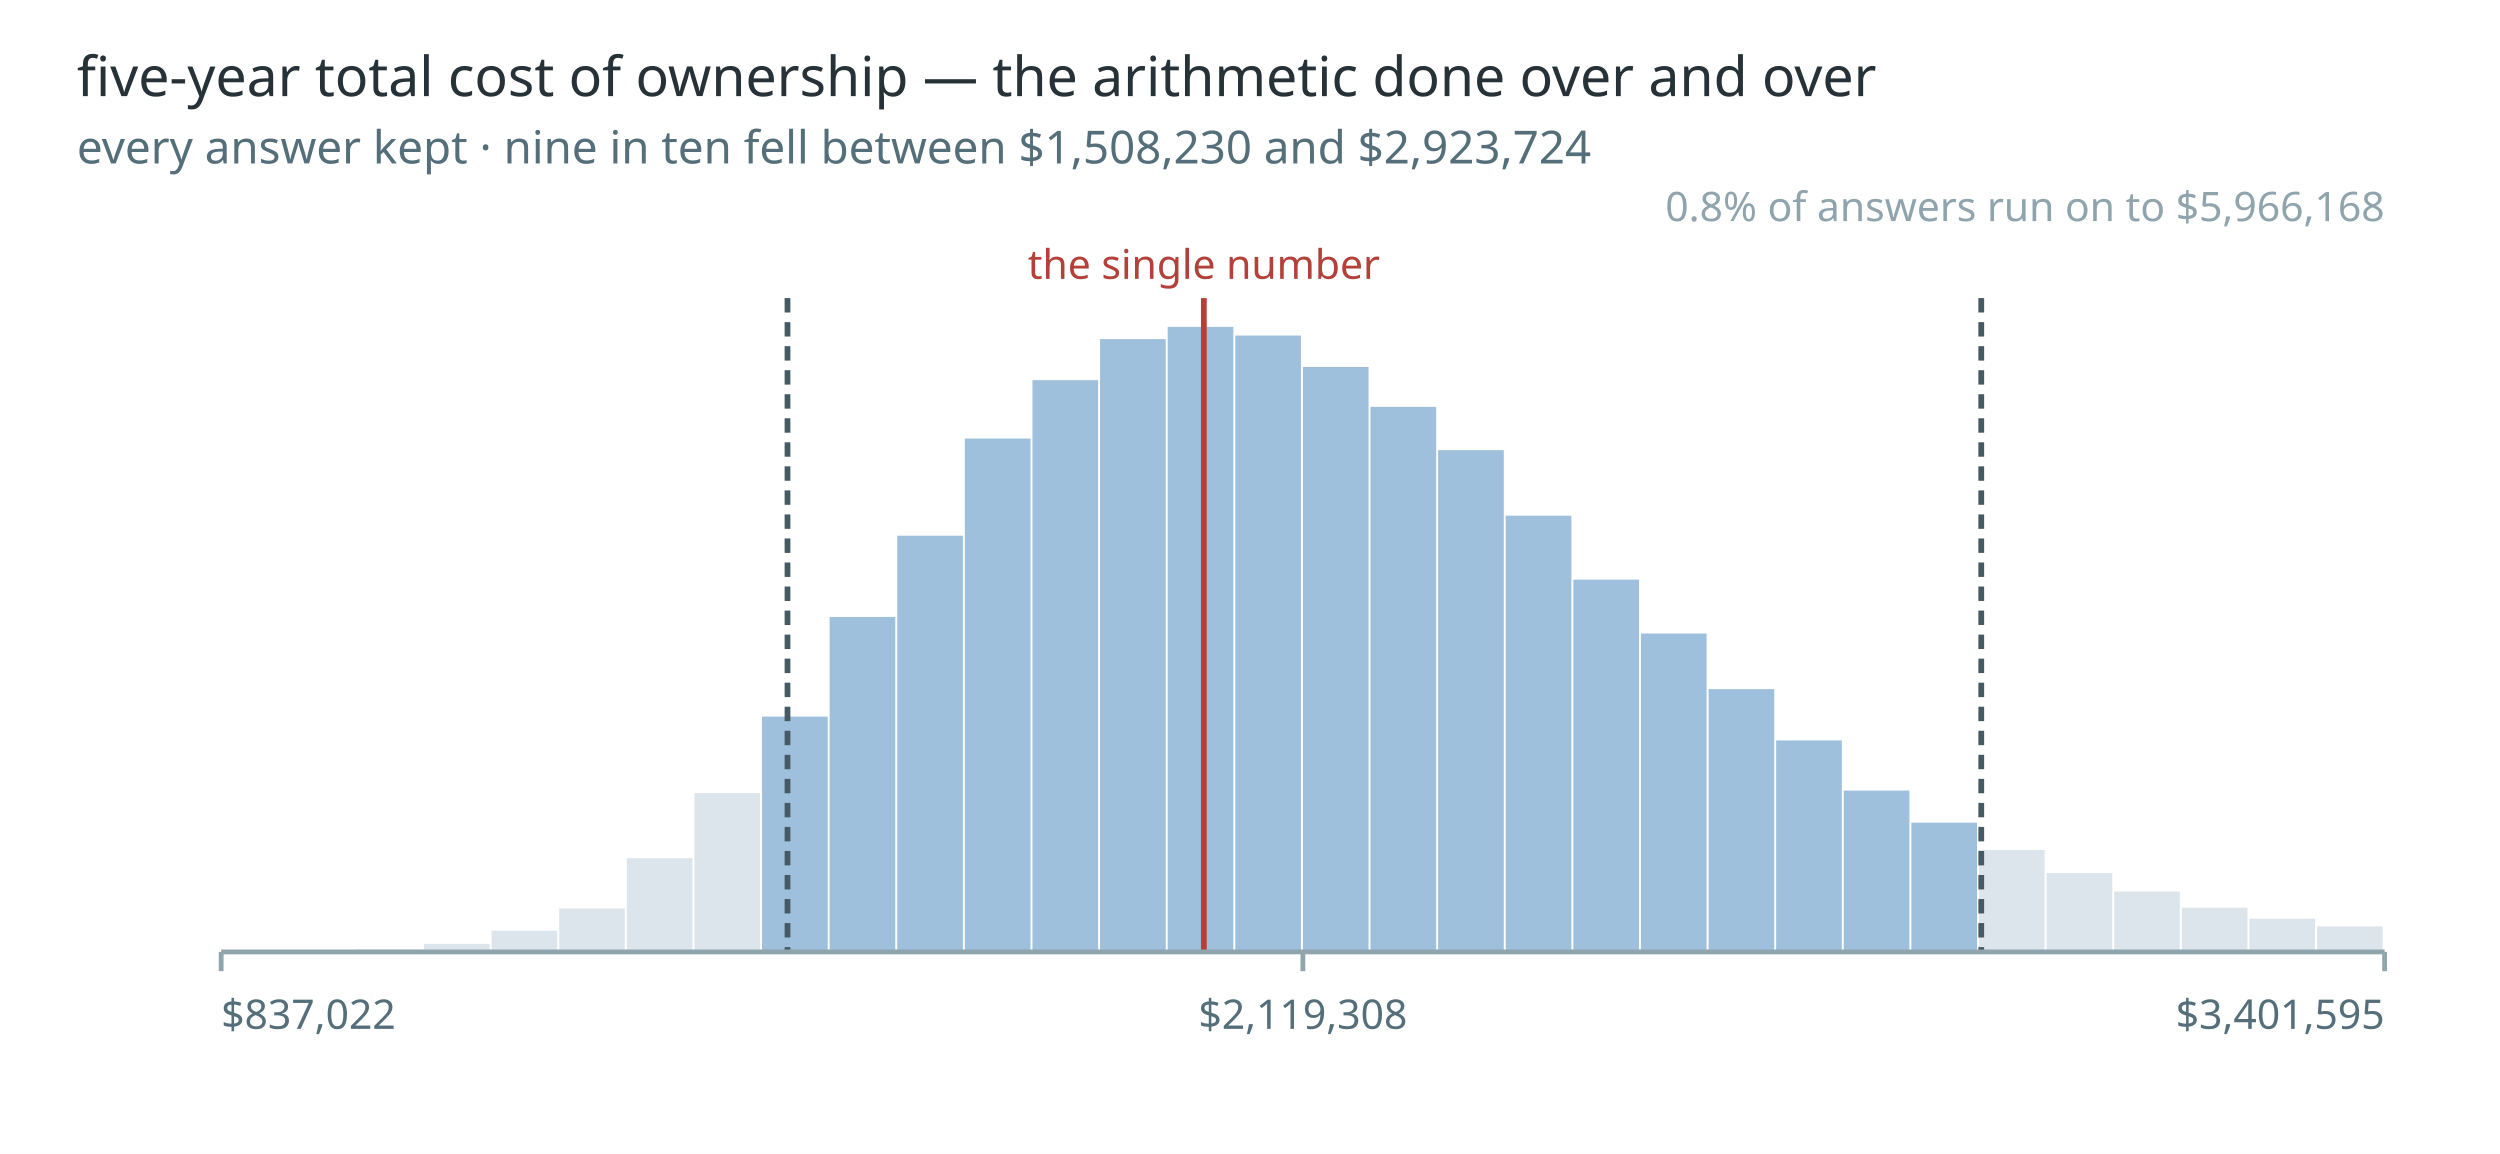
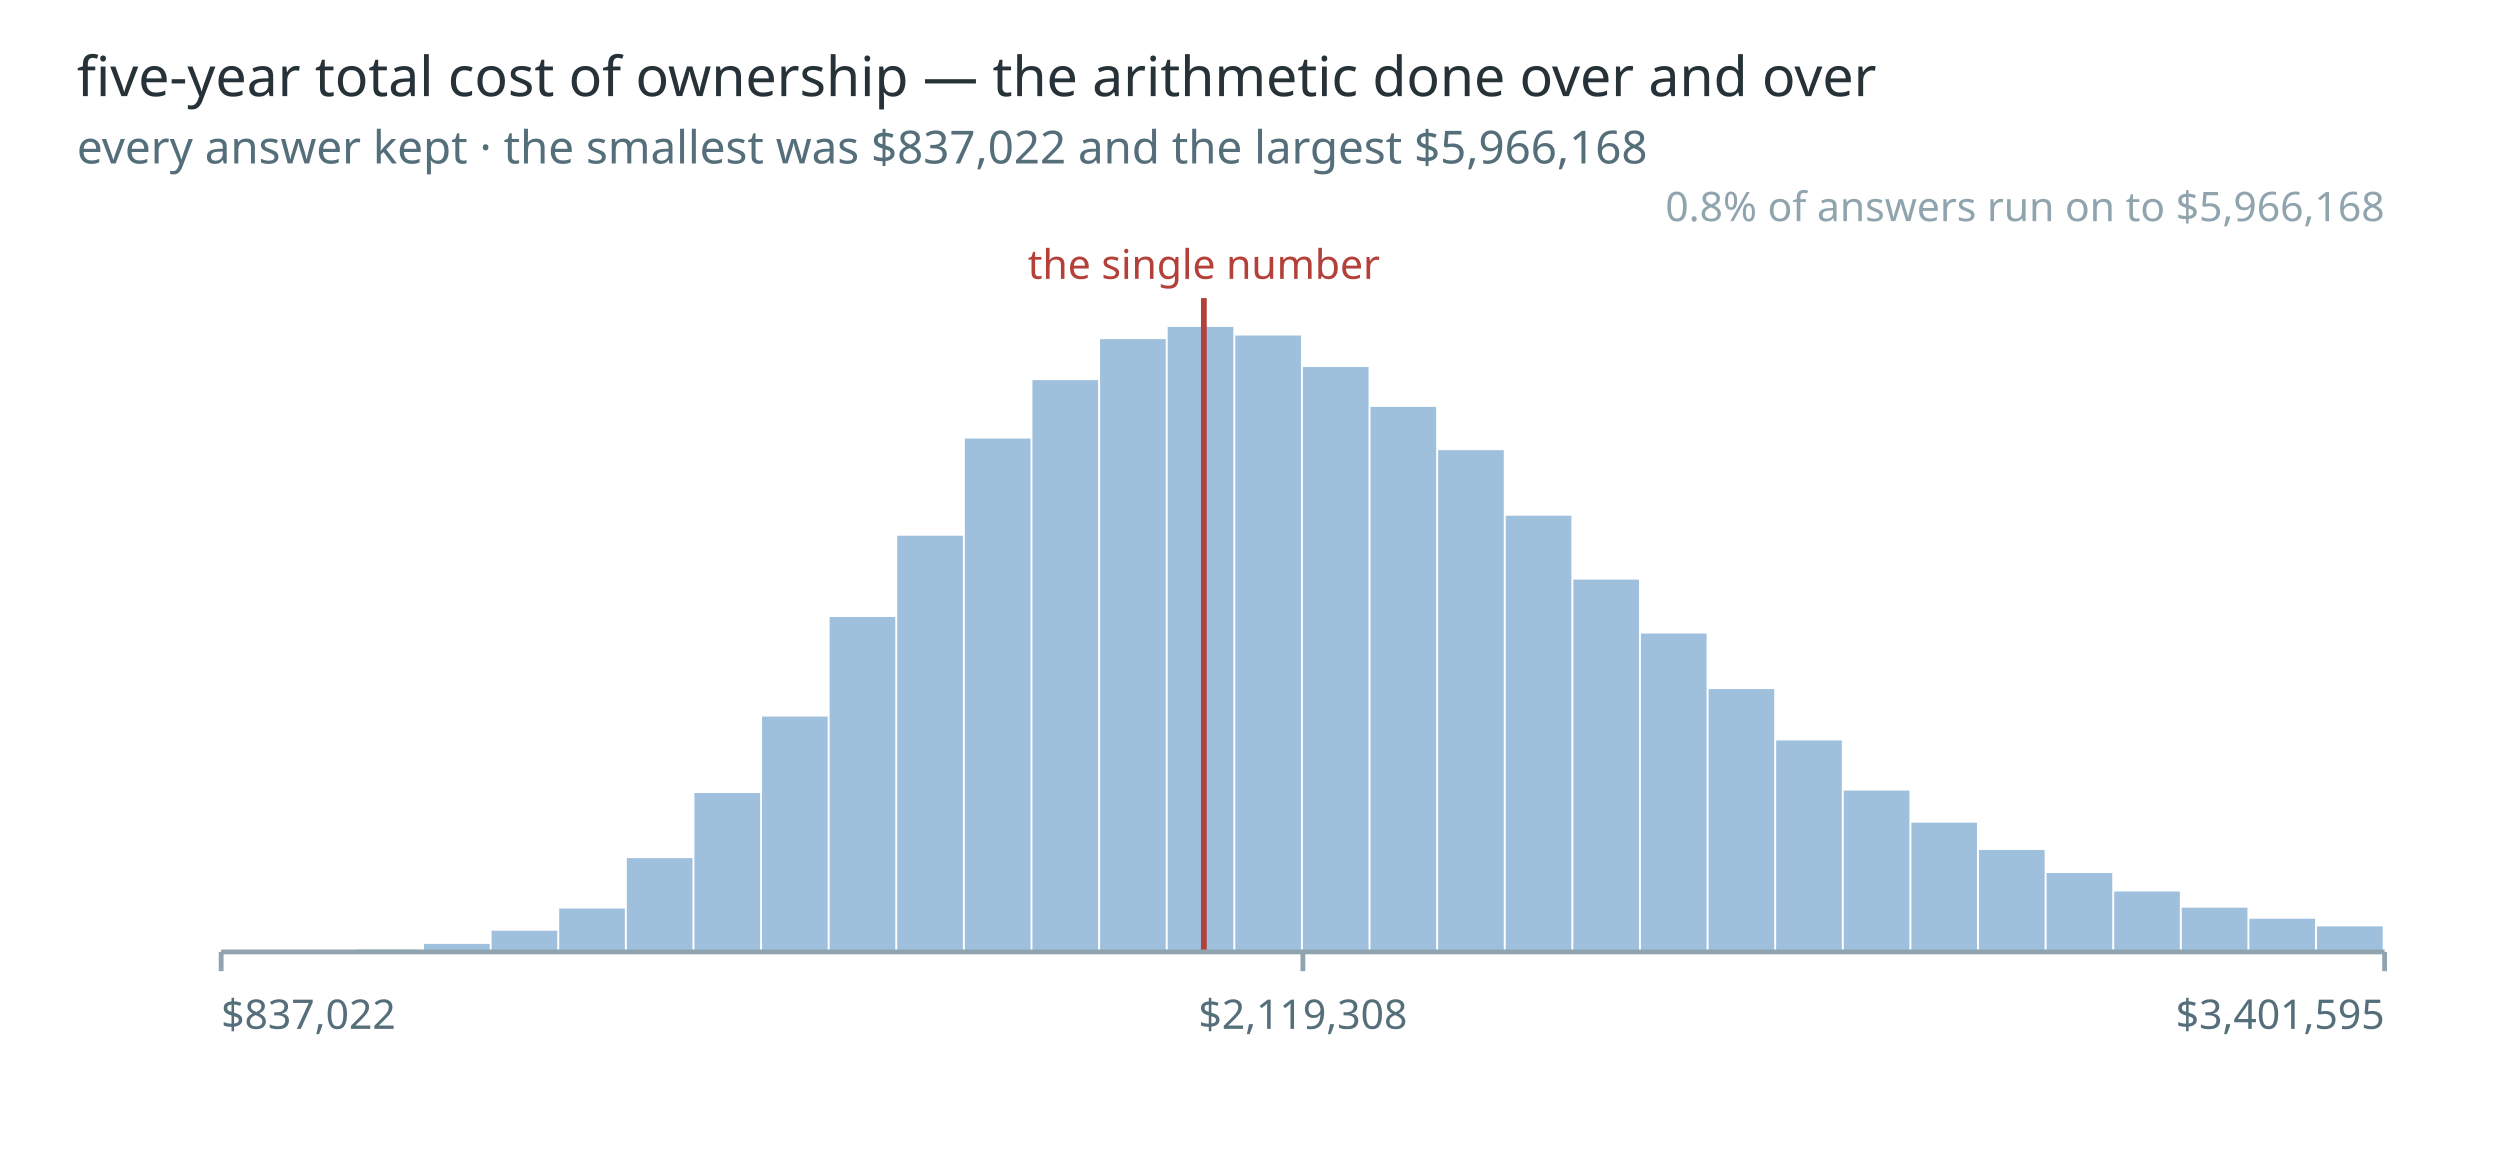
<svg xmlns="http://www.w3.org/2000/svg" viewBox="0 0 520 240" width="520" height="240" role="img" font-family="system-ui, sans-serif">
  <rect width="520" height="240" fill="#ffffff" />
  <text x="16" y="20" font-size="11.5" fill="#263238">five-year total cost of ownership — the arithmetic done over and over</text>
-   <text x="16" y="34" font-size="9.5" fill="#546e7a">every answer kept · nine in ten fell between $1,508,230 and $2,923,724</text>
-   <rect x="46.00" y="197.95" width="13.66" height="0.05" fill="#dde5ec" />
-   <rect x="60.06" y="197.88" width="13.66" height="0.12" fill="#dde5ec" />
-   <rect x="74.13" y="197.52" width="13.66" height="0.48" fill="#dde5ec" />
-   <rect x="88.19" y="196.33" width="13.66" height="1.67" fill="#dde5ec" />
-   <rect x="102.25" y="193.59" width="13.66" height="4.41" fill="#dde5ec" />
-   <rect x="116.31" y="188.97" width="13.66" height="9.03" fill="#dde5ec" />
-   <rect x="130.38" y="178.49" width="13.66" height="19.51" fill="#dde5ec" />
-   <rect x="144.44" y="164.95" width="13.66" height="33.05" fill="#dde5ec" />
+   <text x="16" y="34" font-size="9.5" fill="#546e7a">every answer kept · the smallest was $837,022 and the largest $5,966,168</text>
+   <rect x="46.00" y="197.95" width="13.66" height="0.05" fill="#9fc0dd" />
+   <rect x="60.06" y="197.88" width="13.66" height="0.12" fill="#9fc0dd" />
+   <rect x="74.13" y="197.52" width="13.66" height="0.48" fill="#9fc0dd" />
+   <rect x="88.19" y="196.33" width="13.66" height="1.67" fill="#9fc0dd" />
+   <rect x="102.25" y="193.59" width="13.66" height="4.41" fill="#9fc0dd" />
+   <rect x="116.31" y="188.97" width="13.66" height="9.03" fill="#9fc0dd" />
+   <rect x="130.38" y="178.49" width="13.66" height="19.51" fill="#9fc0dd" />
+   <rect x="144.44" y="164.95" width="13.66" height="33.05" fill="#9fc0dd" />
  <rect x="158.50" y="149.05" width="13.66" height="48.95" fill="#9fc0dd" />
  <rect x="172.56" y="128.33" width="13.66" height="69.67" fill="#9fc0dd" />
  <rect x="186.62" y="111.43" width="13.66" height="86.57" fill="#9fc0dd" />
  <rect x="200.69" y="91.22" width="13.66" height="106.78" fill="#9fc0dd" />
  <rect x="214.75" y="79.07" width="13.66" height="118.93" fill="#9fc0dd" />
  <rect x="228.81" y="70.54" width="13.66" height="127.46" fill="#9fc0dd" />
  <rect x="242.88" y="68.00" width="13.66" height="130.00" fill="#9fc0dd" />
  <rect x="256.94" y="69.79" width="13.66" height="128.21" fill="#9fc0dd" />
  <rect x="271.00" y="76.33" width="13.66" height="121.67" fill="#9fc0dd" />
  <rect x="285.06" y="84.63" width="13.66" height="113.37" fill="#9fc0dd" />
  <rect x="299.13" y="93.63" width="13.66" height="104.37" fill="#9fc0dd" />
  <rect x="313.19" y="107.26" width="13.66" height="90.74" fill="#9fc0dd" />
  <rect x="327.25" y="120.56" width="13.66" height="77.44" fill="#9fc0dd" />
  <rect x="341.31" y="131.77" width="13.66" height="66.23" fill="#9fc0dd" />
  <rect x="355.38" y="143.33" width="13.66" height="54.67" fill="#9fc0dd" />
  <rect x="369.44" y="154.01" width="13.66" height="43.99" fill="#9fc0dd" />
  <rect x="383.50" y="164.44" width="13.66" height="33.56" fill="#9fc0dd" />
  <rect x="397.56" y="171.11" width="13.66" height="26.89" fill="#9fc0dd" />
-   <rect x="411.62" y="176.79" width="13.66" height="21.21" fill="#dde5ec" />
-   <rect x="425.69" y="181.58" width="13.66" height="16.42" fill="#dde5ec" />
-   <rect x="439.75" y="185.43" width="13.66" height="12.57" fill="#dde5ec" />
-   <rect x="453.81" y="188.80" width="13.66" height="9.20" fill="#dde5ec" />
-   <rect x="467.87" y="191.10" width="13.66" height="6.90" fill="#dde5ec" />
-   <rect x="481.94" y="192.68" width="13.66" height="5.32" fill="#dde5ec" />
-   <line x1="163.8" y1="62" x2="163.8" y2="198" stroke="#455a64" stroke-width="1.2" stroke-dasharray="3 2" />
+   <rect x="411.62" y="176.79" width="13.66" height="21.21" fill="#9fc0dd" />
+   <rect x="425.69" y="181.58" width="13.66" height="16.42" fill="#9fc0dd" />
+   <rect x="439.75" y="185.43" width="13.66" height="12.57" fill="#9fc0dd" />
+   <rect x="453.81" y="188.80" width="13.66" height="9.20" fill="#9fc0dd" />
+   <rect x="467.87" y="191.10" width="13.66" height="6.90" fill="#9fc0dd" />
+   <rect x="481.94" y="192.68" width="13.66" height="5.32" fill="#9fc0dd" />
  <line x1="250.4" y1="62" x2="250.4" y2="198" stroke="#b3413a" stroke-width="1.2" />
  <text x="250.4" y="58" font-size="8.5" text-anchor="middle" fill="#b3413a">the single number</text>
-   <line x1="412.1" y1="62" x2="412.1" y2="198" stroke="#455a64" stroke-width="1.2" stroke-dasharray="3 2" />
  <line x1="46.0" y1="198.0" x2="496.0" y2="198.0" stroke="#90a4ae" stroke-width="1" />
  <line x1="46.0" y1="198.0" x2="46.0" y2="202.0" stroke="#90a4ae" />
  <text x="46.0" y="214.0" font-size="8.5" text-anchor="start" fill="#546e7a">$837,022</text>
  <line x1="271.0" y1="198.0" x2="271.0" y2="202.0" stroke="#90a4ae" />
  <text x="271.0" y="214.0" font-size="8.5" text-anchor="middle" fill="#546e7a">$2,119,308</text>
  <line x1="496.0" y1="198.0" x2="496.0" y2="202.0" stroke="#90a4ae" />
  <text x="496.0" y="214.0" font-size="8.5" text-anchor="end" fill="#546e7a">$3,401,595</text>
  <text x="496" y="46" font-size="8.5" text-anchor="end" fill="#90a4ae">0.8% of answers run on to $5,966,168</text>
</svg>
